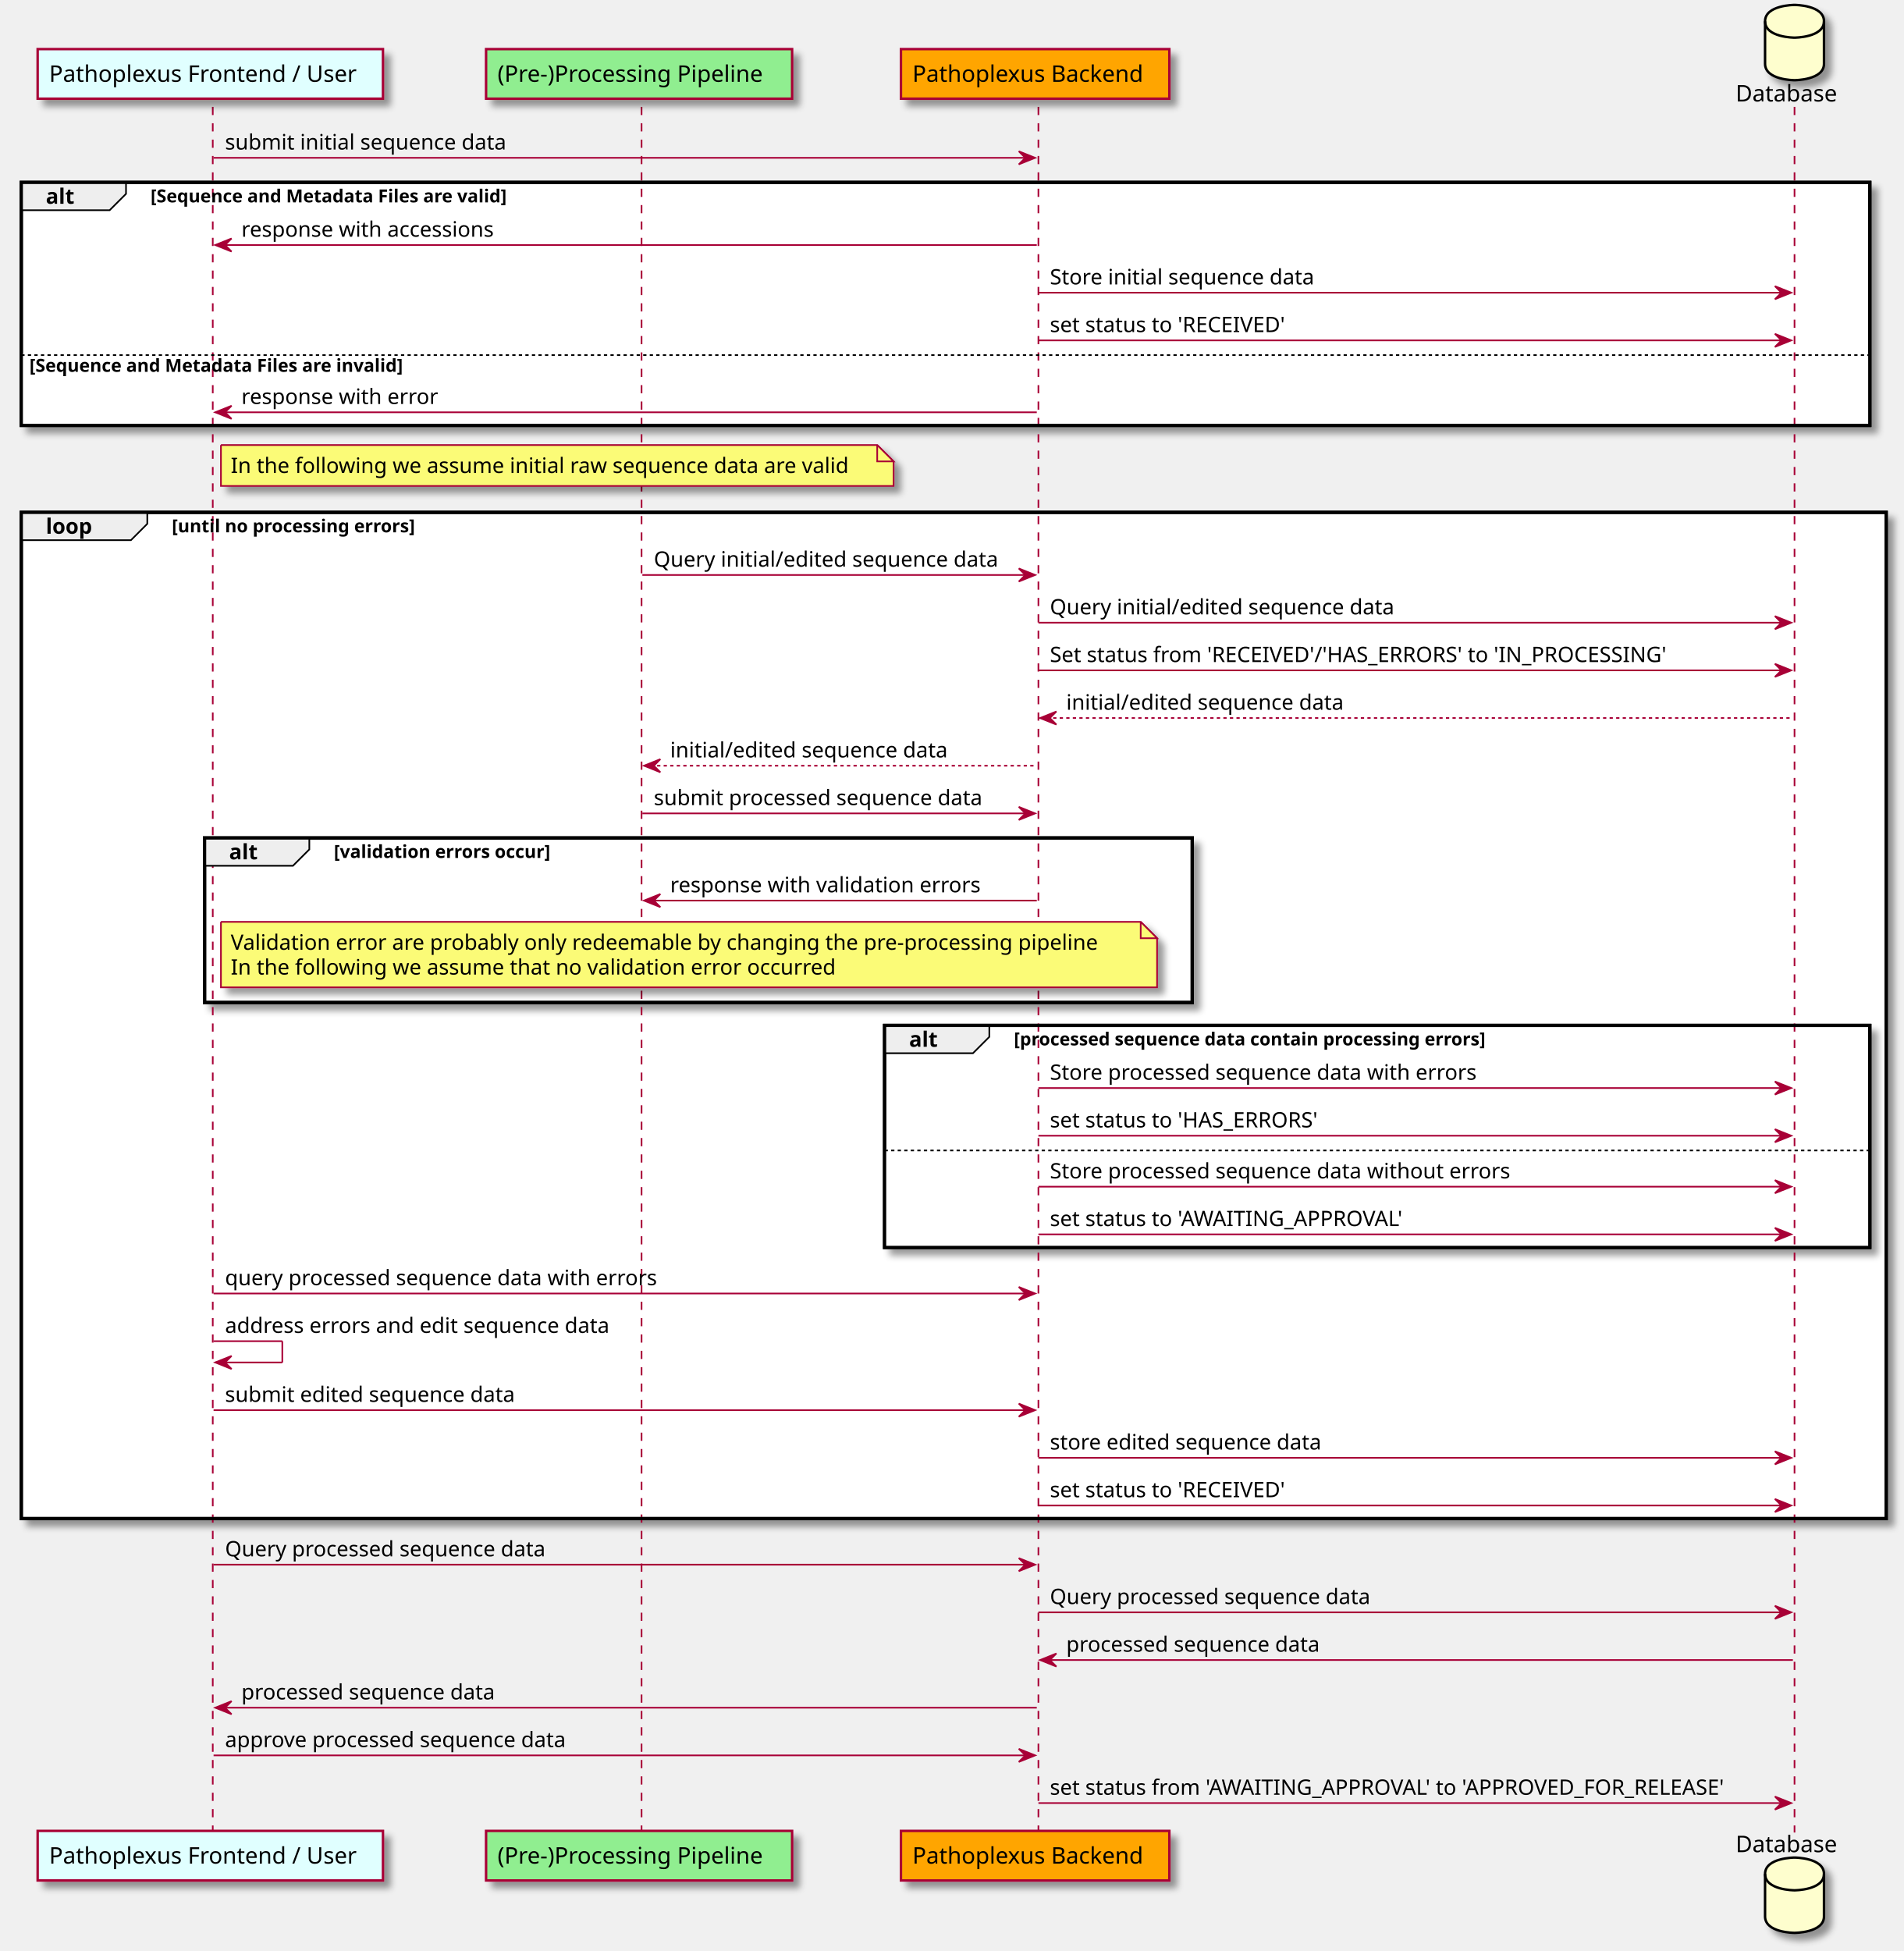
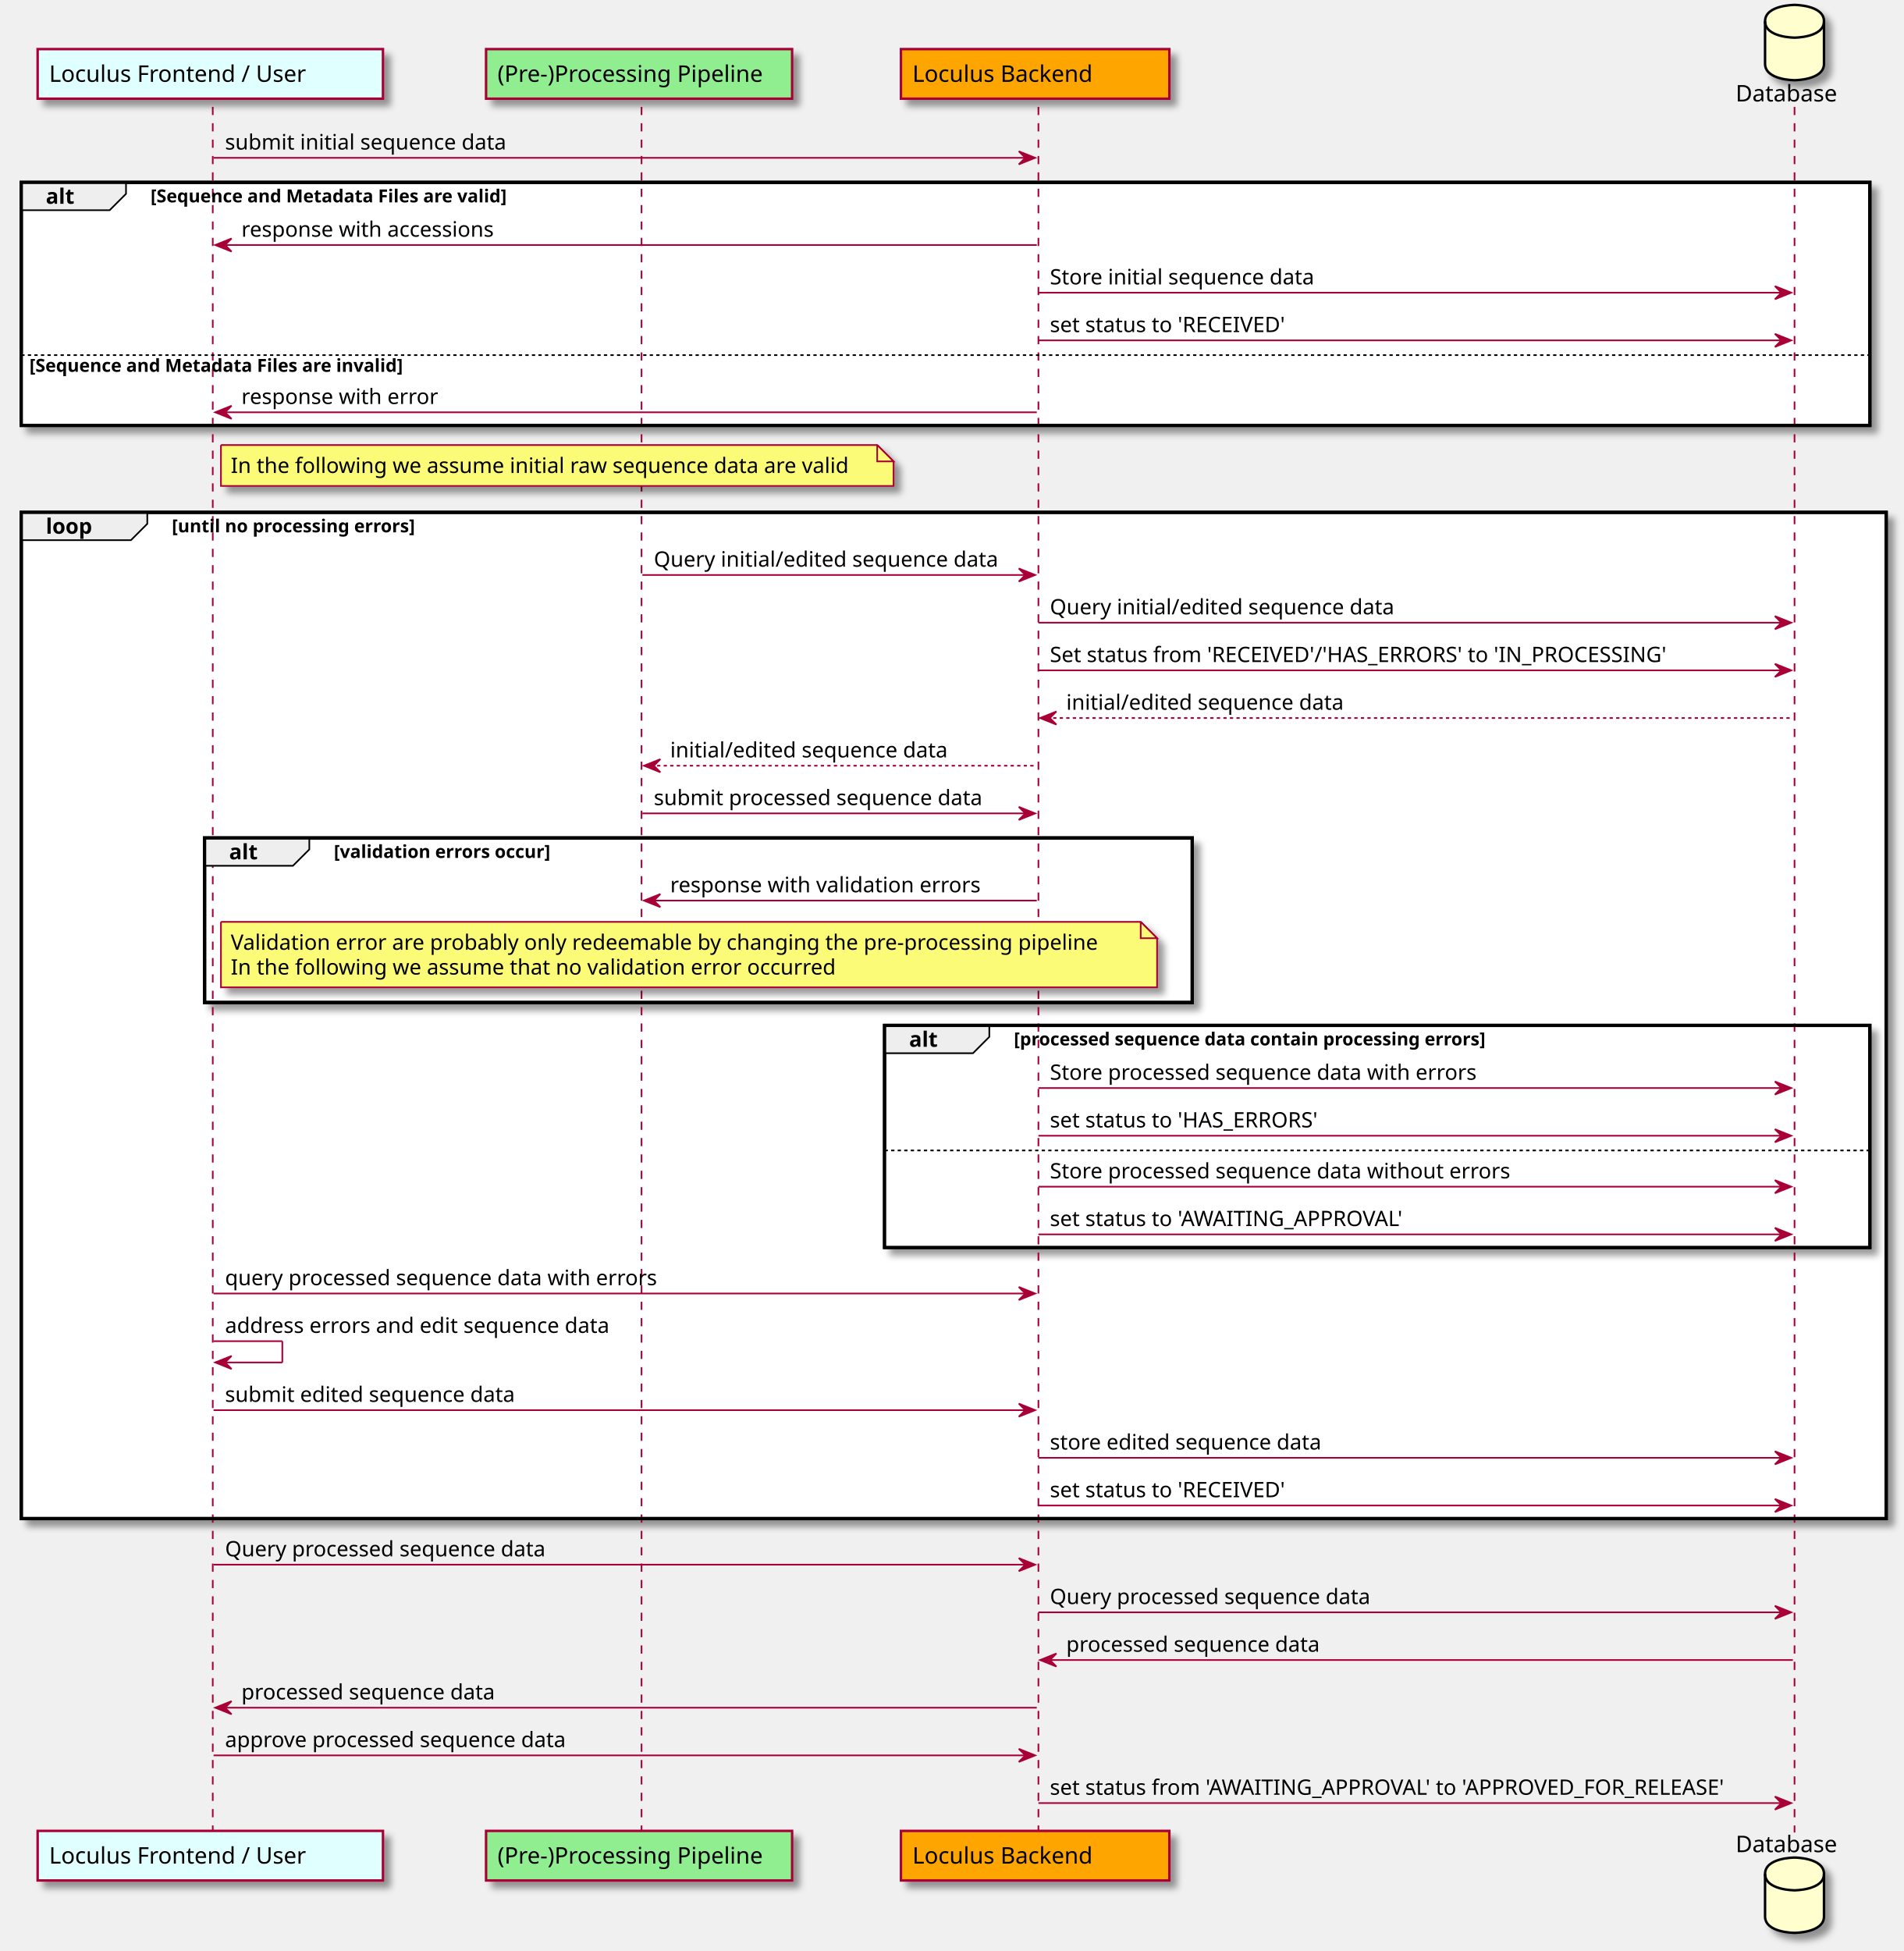
<svg xmlns="http://www.w3.org/2000/svg" contentScriptType="application/ecmascript" contentStyleType="text/css" height="1192px" preserveAspectRatio="none" style="width:1163px;height:1192px;" version="1.1" viewBox="0 0 1163 1192" width="1163px" zoomAndPan="magnify">
  <defs>
    <filter height="300%" id="f13w93etv21770" width="300%" x="-1" y="-1">
      <feGaussianBlur result="blurOut" stdDeviation="2.0" />
      <feColorMatrix in="blurOut" result="blurOut2" type="matrix" values="0 0 0 0 0 0 0 0 0 0 0 0 0 0 0 0 0 0 .4 0" />
      <feOffset dx="4.0" dy="4.0" in="blurOut2" result="blurOut3" />
      <feBlend in="SourceGraphic" in2="blurOut3" mode="normal" />
    </filter>
  </defs>
  <g>
    <rect fill="#FFFFFF" filter="url(#f13w93etv21770)" height="148.469" style="stroke: #000000; stroke-width: 2.0;" width="1129.5" x="13" y="111.43" />
    <rect fill="#FFFFFF" height="43.938" style="stroke: none; stroke-width: 1.0;" width="1129.5" x="13" y="215.961" />
    <rect fill="#FFFFFF" filter="url(#f13w93etv21770)" height="614.789" style="stroke: #000000; stroke-width: 2.0;" width="1139.5" x="13" y="313.031" />
    <rect fill="#FFFFFF" filter="url(#f13w93etv21770)" height="100.531" style="stroke: #000000; stroke-width: 2.0;" width="603.5" x="125" y="511.961" />
    <rect fill="#FFFFFF" filter="url(#f13w93etv21770)" height="135.664" style="stroke: #000000; stroke-width: 2.0;" width="602" x="540.5" y="626.492" />
    <rect fill="#FFFFFF" height="60.266" style="stroke: none; stroke-width: 1.0;" width="602" x="540.5" y="701.891" />
    <line style="stroke: #A80036; stroke-width: 1.0; stroke-dasharray: 5.0,5.0;" x1="130" x2="130" y1="65.297" y2="1119.617" />
    <line style="stroke: #A80036; stroke-width: 1.0; stroke-dasharray: 5.0,5.0;" x1="392" x2="392" y1="65.297" y2="1119.617" />
    <line style="stroke: #A80036; stroke-width: 1.0; stroke-dasharray: 5.0,5.0;" x1="634.5" x2="634.5" y1="65.297" y2="1119.617" />
    <line style="stroke: #A80036; stroke-width: 1.0; stroke-dasharray: 5.0,5.0;" x1="1096.5" x2="1096.5" y1="65.297" y2="1119.617" />
    <rect fill="#E0FFFF" filter="url(#f13w93etv21770)" height="30.297" style="stroke: #A80036; stroke-width: 1.5;" width="211" x="23" y="30" />
-     <text fill="#000000" font-family="sans-serif" font-size="14" lengthAdjust="spacingAndGlyphs" textLength="197" x="30" y="49.995">Pathoplexus Frontend / User</text>
+     <text fill="#000000" font-family="sans-serif" font-size="14" lengthAdjust="spacingAndGlyphs" textLength="197" x="30" y="49.995">Loculus Frontend / User</text>
    <rect fill="#E0FFFF" filter="url(#f13w93etv21770)" height="30.297" style="stroke: #A80036; stroke-width: 1.5;" width="211" x="23" y="1118.617" />
-     <text fill="#000000" font-family="sans-serif" font-size="14" lengthAdjust="spacingAndGlyphs" textLength="197" x="30" y="1138.612">Pathoplexus Frontend / User</text>
+     <text fill="#000000" font-family="sans-serif" font-size="14" lengthAdjust="spacingAndGlyphs" textLength="197" x="30" y="1138.612">Loculus Frontend / User</text>
    <rect fill="#90EE90" filter="url(#f13w93etv21770)" height="30.297" style="stroke: #A80036; stroke-width: 1.5;" width="187" x="297" y="30" />
    <text fill="#000000" font-family="sans-serif" font-size="14" lengthAdjust="spacingAndGlyphs" textLength="173" x="304" y="49.995">(Pre-)Processing Pipeline</text>
    <rect fill="#90EE90" filter="url(#f13w93etv21770)" height="30.297" style="stroke: #A80036; stroke-width: 1.5;" width="187" x="297" y="1118.617" />
    <text fill="#000000" font-family="sans-serif" font-size="14" lengthAdjust="spacingAndGlyphs" textLength="173" x="304" y="1138.612">(Pre-)Processing Pipeline</text>
    <rect fill="#FFA500" filter="url(#f13w93etv21770)" height="30.297" style="stroke: #A80036; stroke-width: 1.5;" width="164" x="550.5" y="30" />
-     <text fill="#000000" font-family="sans-serif" font-size="14" lengthAdjust="spacingAndGlyphs" textLength="150" x="557.5" y="49.995">Pathoplexus Backend</text>
+     <text fill="#000000" font-family="sans-serif" font-size="14" lengthAdjust="spacingAndGlyphs" textLength="150" x="557.5" y="49.995">Loculus Backend</text>
    <rect fill="#FFA500" filter="url(#f13w93etv21770)" height="30.297" style="stroke: #A80036; stroke-width: 1.5;" width="164" x="550.5" y="1118.617" />
-     <text fill="#000000" font-family="sans-serif" font-size="14" lengthAdjust="spacingAndGlyphs" textLength="150" x="557.5" y="1138.612">Pathoplexus Backend</text>
+     <text fill="#000000" font-family="sans-serif" font-size="14" lengthAdjust="spacingAndGlyphs" textLength="150" x="557.5" y="1138.612">Loculus Backend</text>
    <text fill="#000000" font-family="sans-serif" font-size="14" lengthAdjust="spacingAndGlyphs" textLength="66" x="1060.5" y="61.995">Database</text>
    <path d="M1078.5,13 C1078.5,3 1096.5,3 1096.5,3 C1096.5,3 1114.5,3 1114.5,13 L1114.5,39 C1114.5,49 1096.5,49 1096.5,49 C1096.5,49 1078.5,49 1078.5,39 L1078.5,13 " fill="#FEFECE" filter="url(#f13w93etv21770)" style="stroke: #000000; stroke-width: 1.5;" />
    <path d="M1078.5,13 C1078.5,23 1096.5,23 1096.5,23 C1096.5,23 1114.5,23 1114.5,13 " fill="none" style="stroke: #000000; stroke-width: 1.5;" />
    <text fill="#000000" font-family="sans-serif" font-size="14" lengthAdjust="spacingAndGlyphs" textLength="66" x="1060.5" y="1131.612">Database</text>
    <path d="M1078.5,1144.914 C1078.5,1134.914 1096.5,1134.914 1096.5,1134.914 C1096.5,1134.914 1114.5,1134.914 1114.5,1144.914 L1114.5,1170.914 C1114.5,1180.914 1096.5,1180.914 1096.5,1180.914 C1096.5,1180.914 1078.5,1180.914 1078.5,1170.914 L1078.5,1144.914 " fill="#FEFECE" filter="url(#f13w93etv21770)" style="stroke: #000000; stroke-width: 1.5;" />
    <path d="M1078.5,1144.914 C1078.5,1154.914 1096.5,1154.914 1096.5,1154.914 C1096.5,1154.914 1114.5,1154.914 1114.5,1144.914 " fill="none" style="stroke: #000000; stroke-width: 1.5;" />
    <polygon fill="#A80036" points="622.5,92.43,632.5,96.43,622.5,100.43,626.5,96.43" style="stroke: #A80036; stroke-width: 1.0;" />
    <line style="stroke: #A80036; stroke-width: 1.0;" x1="130.5" x2="628.5" y1="96.43" y2="96.43" />
    <text fill="#000000" font-family="sans-serif" font-size="13" lengthAdjust="spacingAndGlyphs" textLength="180" x="137.5" y="91.364">submit initial sequence data</text>
    <path d="M13,111.43 L77,111.43 L77,118.43 L67,128.43 L13,128.43 L13,111.43 " fill="#EEEEEE" style="stroke: #000000; stroke-width: 1.0;" />
    <rect fill="none" height="148.469" style="stroke: #000000; stroke-width: 2.0;" width="1129.5" x="13" y="111.43" />
    <text fill="#000000" font-family="sans-serif" font-size="13" font-weight="bold" lengthAdjust="spacingAndGlyphs" textLength="19" x="28" y="124.497">alt</text>
    <text fill="#000000" font-family="sans-serif" font-size="11" font-weight="bold" lengthAdjust="spacingAndGlyphs" textLength="261" x="92" y="123.64">[Sequence and Metadata Files are valid]</text>
    <polygon fill="#A80036" points="141.5,145.695,131.5,149.695,141.5,153.695,137.5,149.695" style="stroke: #A80036; stroke-width: 1.0;" />
    <line style="stroke: #A80036; stroke-width: 1.0;" x1="135.5" x2="633.5" y1="149.695" y2="149.695" />
    <text fill="#000000" font-family="sans-serif" font-size="13" lengthAdjust="spacingAndGlyphs" textLength="162" x="147.5" y="144.629">response with accessions</text>
    <polygon fill="#A80036" points="1084.5,174.828,1094.5,178.828,1084.5,182.828,1088.5,178.828" style="stroke: #A80036; stroke-width: 1.0;" />
    <line style="stroke: #A80036; stroke-width: 1.0;" x1="634.5" x2="1090.5" y1="178.828" y2="178.828" />
    <text fill="#000000" font-family="sans-serif" font-size="13" lengthAdjust="spacingAndGlyphs" textLength="171" x="641.5" y="173.762">Store initial sequence data</text>
    <polygon fill="#A80036" points="1084.5,203.961,1094.5,207.961,1084.5,211.961,1088.5,207.961" style="stroke: #A80036; stroke-width: 1.0;" />
    <line style="stroke: #A80036; stroke-width: 1.0;" x1="634.5" x2="1090.5" y1="207.961" y2="207.961" />
    <text fill="#000000" font-family="sans-serif" font-size="13" lengthAdjust="spacingAndGlyphs" textLength="154" x="641.5" y="202.895">set status to 'RECEIVED'</text>
    <line style="stroke: #000000; stroke-width: 1.0; stroke-dasharray: 2.0,2.0;" x1="13" x2="1142.5" y1="216.961" y2="216.961" />
    <text fill="#000000" font-family="sans-serif" font-size="11" font-weight="bold" lengthAdjust="spacingAndGlyphs" textLength="273" x="18" y="227.171">[Sequence and Metadata Files are invalid]</text>
    <polygon fill="#A80036" points="141.5,247.898,131.5,251.898,141.5,255.898,137.5,251.898" style="stroke: #A80036; stroke-width: 1.0;" />
    <line style="stroke: #A80036; stroke-width: 1.0;" x1="135.5" x2="633.5" y1="251.898" y2="251.898" />
    <text fill="#000000" font-family="sans-serif" font-size="13" lengthAdjust="spacingAndGlyphs" textLength="123" x="147.5" y="246.833">response with error</text>
    <path d="M135,271.898 L135,296.898 L546,296.898 L546,281.898 L536,271.898 L135,271.898 " fill="#FBFB77" filter="url(#f13w93etv21770)" style="stroke: #A80036; stroke-width: 1.0;" />
    <path d="M536,271.898 L536,281.898 L546,281.898 L536,271.898 " fill="#FBFB77" style="stroke: #A80036; stroke-width: 1.0;" />
    <text fill="#000000" font-family="sans-serif" font-size="13" lengthAdjust="spacingAndGlyphs" textLength="390" x="141" y="288.965">In the following we assume initial raw sequence data are valid</text>
    <path d="M13,313.031 L90,313.031 L90,320.031 L80,330.031 L13,330.031 L13,313.031 " fill="#EEEEEE" style="stroke: #000000; stroke-width: 1.0;" />
    <rect fill="none" height="614.789" style="stroke: #000000; stroke-width: 2.0;" width="1139.5" x="13" y="313.031" />
    <text fill="#000000" font-family="sans-serif" font-size="13" font-weight="bold" lengthAdjust="spacingAndGlyphs" textLength="32" x="28" y="326.098">loop</text>
    <text fill="#000000" font-family="sans-serif" font-size="11" font-weight="bold" lengthAdjust="spacingAndGlyphs" textLength="175" x="105" y="325.242">[until no processing errors]</text>
    <polygon fill="#A80036" points="622.5,347.297,632.5,351.297,622.5,355.297,626.5,351.297" style="stroke: #A80036; stroke-width: 1.0;" />
    <line style="stroke: #A80036; stroke-width: 1.0;" x1="392.5" x2="628.5" y1="351.297" y2="351.297" />
    <text fill="#000000" font-family="sans-serif" font-size="13" lengthAdjust="spacingAndGlyphs" textLength="218" x="399.5" y="346.231">Query initial/edited sequence data</text>
    <polygon fill="#A80036" points="1084.5,376.43,1094.5,380.43,1084.5,384.43,1088.5,380.43" style="stroke: #A80036; stroke-width: 1.0;" />
    <line style="stroke: #A80036; stroke-width: 1.0;" x1="634.5" x2="1090.5" y1="380.43" y2="380.43" />
    <text fill="#000000" font-family="sans-serif" font-size="13" lengthAdjust="spacingAndGlyphs" textLength="218" x="641.5" y="375.364">Query initial/edited sequence data</text>
    <polygon fill="#A80036" points="1084.5,405.562,1094.5,409.562,1084.5,413.562,1088.5,409.562" style="stroke: #A80036; stroke-width: 1.0;" />
    <line style="stroke: #A80036; stroke-width: 1.0;" x1="634.5" x2="1090.5" y1="409.562" y2="409.562" />
    <text fill="#000000" font-family="sans-serif" font-size="13" lengthAdjust="spacingAndGlyphs" textLength="400" x="641.5" y="404.497">Set status from 'RECEIVED'/'HAS_ERRORS' to 'IN_PROCESSING'</text>
    <polygon fill="#A80036" points="645.5,434.695,635.5,438.695,645.5,442.695,641.5,438.695" style="stroke: #A80036; stroke-width: 1.0;" />
    <line style="stroke: #A80036; stroke-width: 1.0; stroke-dasharray: 2.0,2.0;" x1="639.5" x2="1095.5" y1="438.695" y2="438.695" />
    <text fill="#000000" font-family="sans-serif" font-size="13" lengthAdjust="spacingAndGlyphs" textLength="176" x="651.5" y="433.629">initial/edited sequence data</text>
    <polygon fill="#A80036" points="403.5,463.828,393.5,467.828,403.5,471.828,399.5,467.828" style="stroke: #A80036; stroke-width: 1.0;" />
    <line style="stroke: #A80036; stroke-width: 1.0; stroke-dasharray: 2.0,2.0;" x1="397.5" x2="633.5" y1="467.828" y2="467.828" />
    <text fill="#000000" font-family="sans-serif" font-size="13" lengthAdjust="spacingAndGlyphs" textLength="176" x="409.5" y="462.762">initial/edited sequence data</text>
    <polygon fill="#A80036" points="622.5,492.961,632.5,496.961,622.5,500.961,626.5,496.961" style="stroke: #A80036; stroke-width: 1.0;" />
    <line style="stroke: #A80036; stroke-width: 1.0;" x1="392.5" x2="628.5" y1="496.961" y2="496.961" />
    <text fill="#000000" font-family="sans-serif" font-size="13" lengthAdjust="spacingAndGlyphs" textLength="213" x="399.5" y="491.895">submit processed sequence data</text>
    <path d="M125,511.961 L189,511.961 L189,518.961 L179,528.961 L125,528.961 L125,511.961 " fill="#EEEEEE" style="stroke: #000000; stroke-width: 1.0;" />
    <rect fill="none" height="100.531" style="stroke: #000000; stroke-width: 2.0;" width="603.5" x="125" y="511.961" />
    <text fill="#000000" font-family="sans-serif" font-size="13" font-weight="bold" lengthAdjust="spacingAndGlyphs" textLength="19" x="140" y="525.028">alt</text>
    <text fill="#000000" font-family="sans-serif" font-size="11" font-weight="bold" lengthAdjust="spacingAndGlyphs" textLength="155" x="204" y="524.171">[validation errors occur]</text>
    <polygon fill="#A80036" points="403.5,546.227,393.5,550.227,403.5,554.227,399.5,550.227" style="stroke: #A80036; stroke-width: 1.0;" />
    <line style="stroke: #A80036; stroke-width: 1.0;" x1="397.5" x2="633.5" y1="550.227" y2="550.227" />
    <text fill="#000000" font-family="sans-serif" font-size="13" lengthAdjust="spacingAndGlyphs" textLength="195" x="409.5" y="545.161">response with validation errors</text>
    <path d="M135,563.227 L135,603.227 L707,603.227 L707,573.227 L697,563.227 L135,563.227 " fill="#FBFB77" filter="url(#f13w93etv21770)" style="stroke: #A80036; stroke-width: 1.0;" />
    <path d="M697,563.227 L697,573.227 L707,573.227 L697,563.227 " fill="#FBFB77" style="stroke: #A80036; stroke-width: 1.0;" />
    <text fill="#000000" font-family="sans-serif" font-size="13" lengthAdjust="spacingAndGlyphs" textLength="551" x="141" y="580.293">Validation error are probably only redeemable by changing the pre-processing pipeline</text>
    <text fill="#000000" font-family="sans-serif" font-size="13" lengthAdjust="spacingAndGlyphs" textLength="380" x="141" y="595.426">In the following we assume that no validation error occurred</text>
    <path d="M540.5,626.492 L604.5,626.492 L604.5,633.492 L594.5,643.492 L540.5,643.492 L540.5,626.492 " fill="#EEEEEE" style="stroke: #000000; stroke-width: 1.0;" />
    <rect fill="none" height="135.664" style="stroke: #000000; stroke-width: 2.0;" width="602" x="540.5" y="626.492" />
    <text fill="#000000" font-family="sans-serif" font-size="13" font-weight="bold" lengthAdjust="spacingAndGlyphs" textLength="19" x="555.5" y="639.559">alt</text>
    <text fill="#000000" font-family="sans-serif" font-size="11" font-weight="bold" lengthAdjust="spacingAndGlyphs" textLength="343" x="619.5" y="638.703">[processed sequence data contain processing errors]</text>
    <polygon fill="#A80036" points="1084.5,660.758,1094.5,664.758,1084.5,668.758,1088.5,664.758" style="stroke: #A80036; stroke-width: 1.0;" />
    <line style="stroke: #A80036; stroke-width: 1.0;" x1="634.5" x2="1090.5" y1="664.758" y2="664.758" />
    <text fill="#000000" font-family="sans-serif" font-size="13" lengthAdjust="spacingAndGlyphs" textLength="275" x="641.5" y="659.692">Store processed sequence data with errors</text>
    <polygon fill="#A80036" points="1084.5,689.891,1094.5,693.891,1084.5,697.891,1088.5,693.891" style="stroke: #A80036; stroke-width: 1.0;" />
    <line style="stroke: #A80036; stroke-width: 1.0;" x1="634.5" x2="1090.5" y1="693.891" y2="693.891" />
    <text fill="#000000" font-family="sans-serif" font-size="13" lengthAdjust="spacingAndGlyphs" textLength="177" x="641.5" y="688.825">set status to 'HAS_ERRORS'</text>
    <line style="stroke: #000000; stroke-width: 1.0; stroke-dasharray: 2.0,2.0;" x1="540.5" x2="1142.5" y1="702.891" y2="702.891" />
    <polygon fill="#A80036" points="1084.5,721.023,1094.5,725.023,1084.5,729.023,1088.5,725.023" style="stroke: #A80036; stroke-width: 1.0;" />
    <line style="stroke: #A80036; stroke-width: 1.0;" x1="634.5" x2="1090.5" y1="725.023" y2="725.023" />
    <text fill="#000000" font-family="sans-serif" font-size="13" lengthAdjust="spacingAndGlyphs" textLength="296" x="641.5" y="719.957">Store processed sequence data without errors</text>
    <polygon fill="#A80036" points="1084.5,750.156,1094.5,754.156,1084.5,758.156,1088.5,754.156" style="stroke: #A80036; stroke-width: 1.0;" />
    <line style="stroke: #A80036; stroke-width: 1.0;" x1="634.5" x2="1090.5" y1="754.156" y2="754.156" />
    <text fill="#000000" font-family="sans-serif" font-size="13" lengthAdjust="spacingAndGlyphs" textLength="228" x="641.5" y="749.09">set status to 'AWAITING_APPROVAL'</text>
    <polygon fill="#A80036" points="622.5,786.289,632.5,790.289,622.5,794.289,626.5,790.289" style="stroke: #A80036; stroke-width: 1.0;" />
    <line style="stroke: #A80036; stroke-width: 1.0;" x1="130.5" x2="628.5" y1="790.289" y2="790.289" />
    <text fill="#000000" font-family="sans-serif" font-size="13" lengthAdjust="spacingAndGlyphs" textLength="276" x="137.5" y="785.223">query processed sequence data with errors</text>
    <line style="stroke: #A80036; stroke-width: 1.0;" x1="130.5" x2="172.5" y1="819.422" y2="819.422" />
    <line style="stroke: #A80036; stroke-width: 1.0;" x1="172.5" x2="172.5" y1="819.422" y2="832.422" />
    <line style="stroke: #A80036; stroke-width: 1.0;" x1="131.5" x2="172.5" y1="832.422" y2="832.422" />
    <polygon fill="#A80036" points="141.5,828.422,131.5,832.422,141.5,836.422,137.5,832.422" style="stroke: #A80036; stroke-width: 1.0;" />
    <text fill="#000000" font-family="sans-serif" font-size="13" lengthAdjust="spacingAndGlyphs" textLength="248" x="137.5" y="814.356">address errors and edit sequence data</text>
    <polygon fill="#A80036" points="622.5,857.555,632.5,861.555,622.5,865.555,626.5,861.555" style="stroke: #A80036; stroke-width: 1.0;" />
    <line style="stroke: #A80036; stroke-width: 1.0;" x1="130.5" x2="628.5" y1="861.555" y2="861.555" />
    <text fill="#000000" font-family="sans-serif" font-size="13" lengthAdjust="spacingAndGlyphs" textLength="187" x="137.5" y="856.489">submit edited sequence data</text>
    <polygon fill="#A80036" points="1084.5,886.688,1094.5,890.688,1084.5,894.688,1088.5,890.688" style="stroke: #A80036; stroke-width: 1.0;" />
    <line style="stroke: #A80036; stroke-width: 1.0;" x1="634.5" x2="1090.5" y1="890.688" y2="890.688" />
    <text fill="#000000" font-family="sans-serif" font-size="13" lengthAdjust="spacingAndGlyphs" textLength="176" x="641.5" y="885.622">store edited sequence data</text>
    <polygon fill="#A80036" points="1084.5,915.82,1094.5,919.82,1084.5,923.82,1088.5,919.82" style="stroke: #A80036; stroke-width: 1.0;" />
    <line style="stroke: #A80036; stroke-width: 1.0;" x1="634.5" x2="1090.5" y1="919.82" y2="919.82" />
    <text fill="#000000" font-family="sans-serif" font-size="13" lengthAdjust="spacingAndGlyphs" textLength="154" x="641.5" y="914.754">set status to 'RECEIVED'</text>
    <polygon fill="#A80036" points="622.5,951.953,632.5,955.953,622.5,959.953,626.5,955.953" style="stroke: #A80036; stroke-width: 1.0;" />
    <line style="stroke: #A80036; stroke-width: 1.0;" x1="130.5" x2="628.5" y1="955.953" y2="955.953" />
    <text fill="#000000" font-family="sans-serif" font-size="13" lengthAdjust="spacingAndGlyphs" textLength="207" x="137.5" y="950.887">Query processed sequence data</text>
    <polygon fill="#A80036" points="1084.5,981.086,1094.5,985.086,1084.5,989.086,1088.5,985.086" style="stroke: #A80036; stroke-width: 1.0;" />
    <line style="stroke: #A80036; stroke-width: 1.0;" x1="634.5" x2="1090.5" y1="985.086" y2="985.086" />
    <text fill="#000000" font-family="sans-serif" font-size="13" lengthAdjust="spacingAndGlyphs" textLength="207" x="641.5" y="980.02">Query processed sequence data</text>
    <polygon fill="#A80036" points="645.5,1010.219,635.5,1014.219,645.5,1018.219,641.5,1014.219" style="stroke: #A80036; stroke-width: 1.0;" />
    <line style="stroke: #A80036; stroke-width: 1.0;" x1="639.5" x2="1095.5" y1="1014.219" y2="1014.219" />
    <text fill="#000000" font-family="sans-serif" font-size="13" lengthAdjust="spacingAndGlyphs" textLength="165" x="651.5" y="1009.153">processed sequence data</text>
    <polygon fill="#A80036" points="141.5,1039.352,131.5,1043.352,141.5,1047.352,137.5,1043.352" style="stroke: #A80036; stroke-width: 1.0;" />
    <line style="stroke: #A80036; stroke-width: 1.0;" x1="135.5" x2="633.5" y1="1043.352" y2="1043.352" />
    <text fill="#000000" font-family="sans-serif" font-size="13" lengthAdjust="spacingAndGlyphs" textLength="165" x="147.5" y="1038.286">processed sequence data</text>
    <polygon fill="#A80036" points="622.5,1068.484,632.5,1072.484,622.5,1076.484,626.5,1072.484" style="stroke: #A80036; stroke-width: 1.0;" />
    <line style="stroke: #A80036; stroke-width: 1.0;" x1="130.5" x2="628.5" y1="1072.484" y2="1072.484" />
    <text fill="#000000" font-family="sans-serif" font-size="13" lengthAdjust="spacingAndGlyphs" textLength="221" x="137.5" y="1067.418">approve processed sequence data</text>
    <polygon fill="#A80036" points="1084.5,1097.617,1094.5,1101.617,1084.5,1105.617,1088.5,1101.617" style="stroke: #A80036; stroke-width: 1.0;" />
    <line style="stroke: #A80036; stroke-width: 1.0;" x1="634.5" x2="1090.5" y1="1101.617" y2="1101.617" />
    <text fill="#000000" font-family="sans-serif" font-size="13" lengthAdjust="spacingAndGlyphs" textLength="438" x="641.5" y="1096.551">set status from 'AWAITING_APPROVAL' to 'APPROVED_FOR_RELEASE'</text>
  </g>
</svg>
